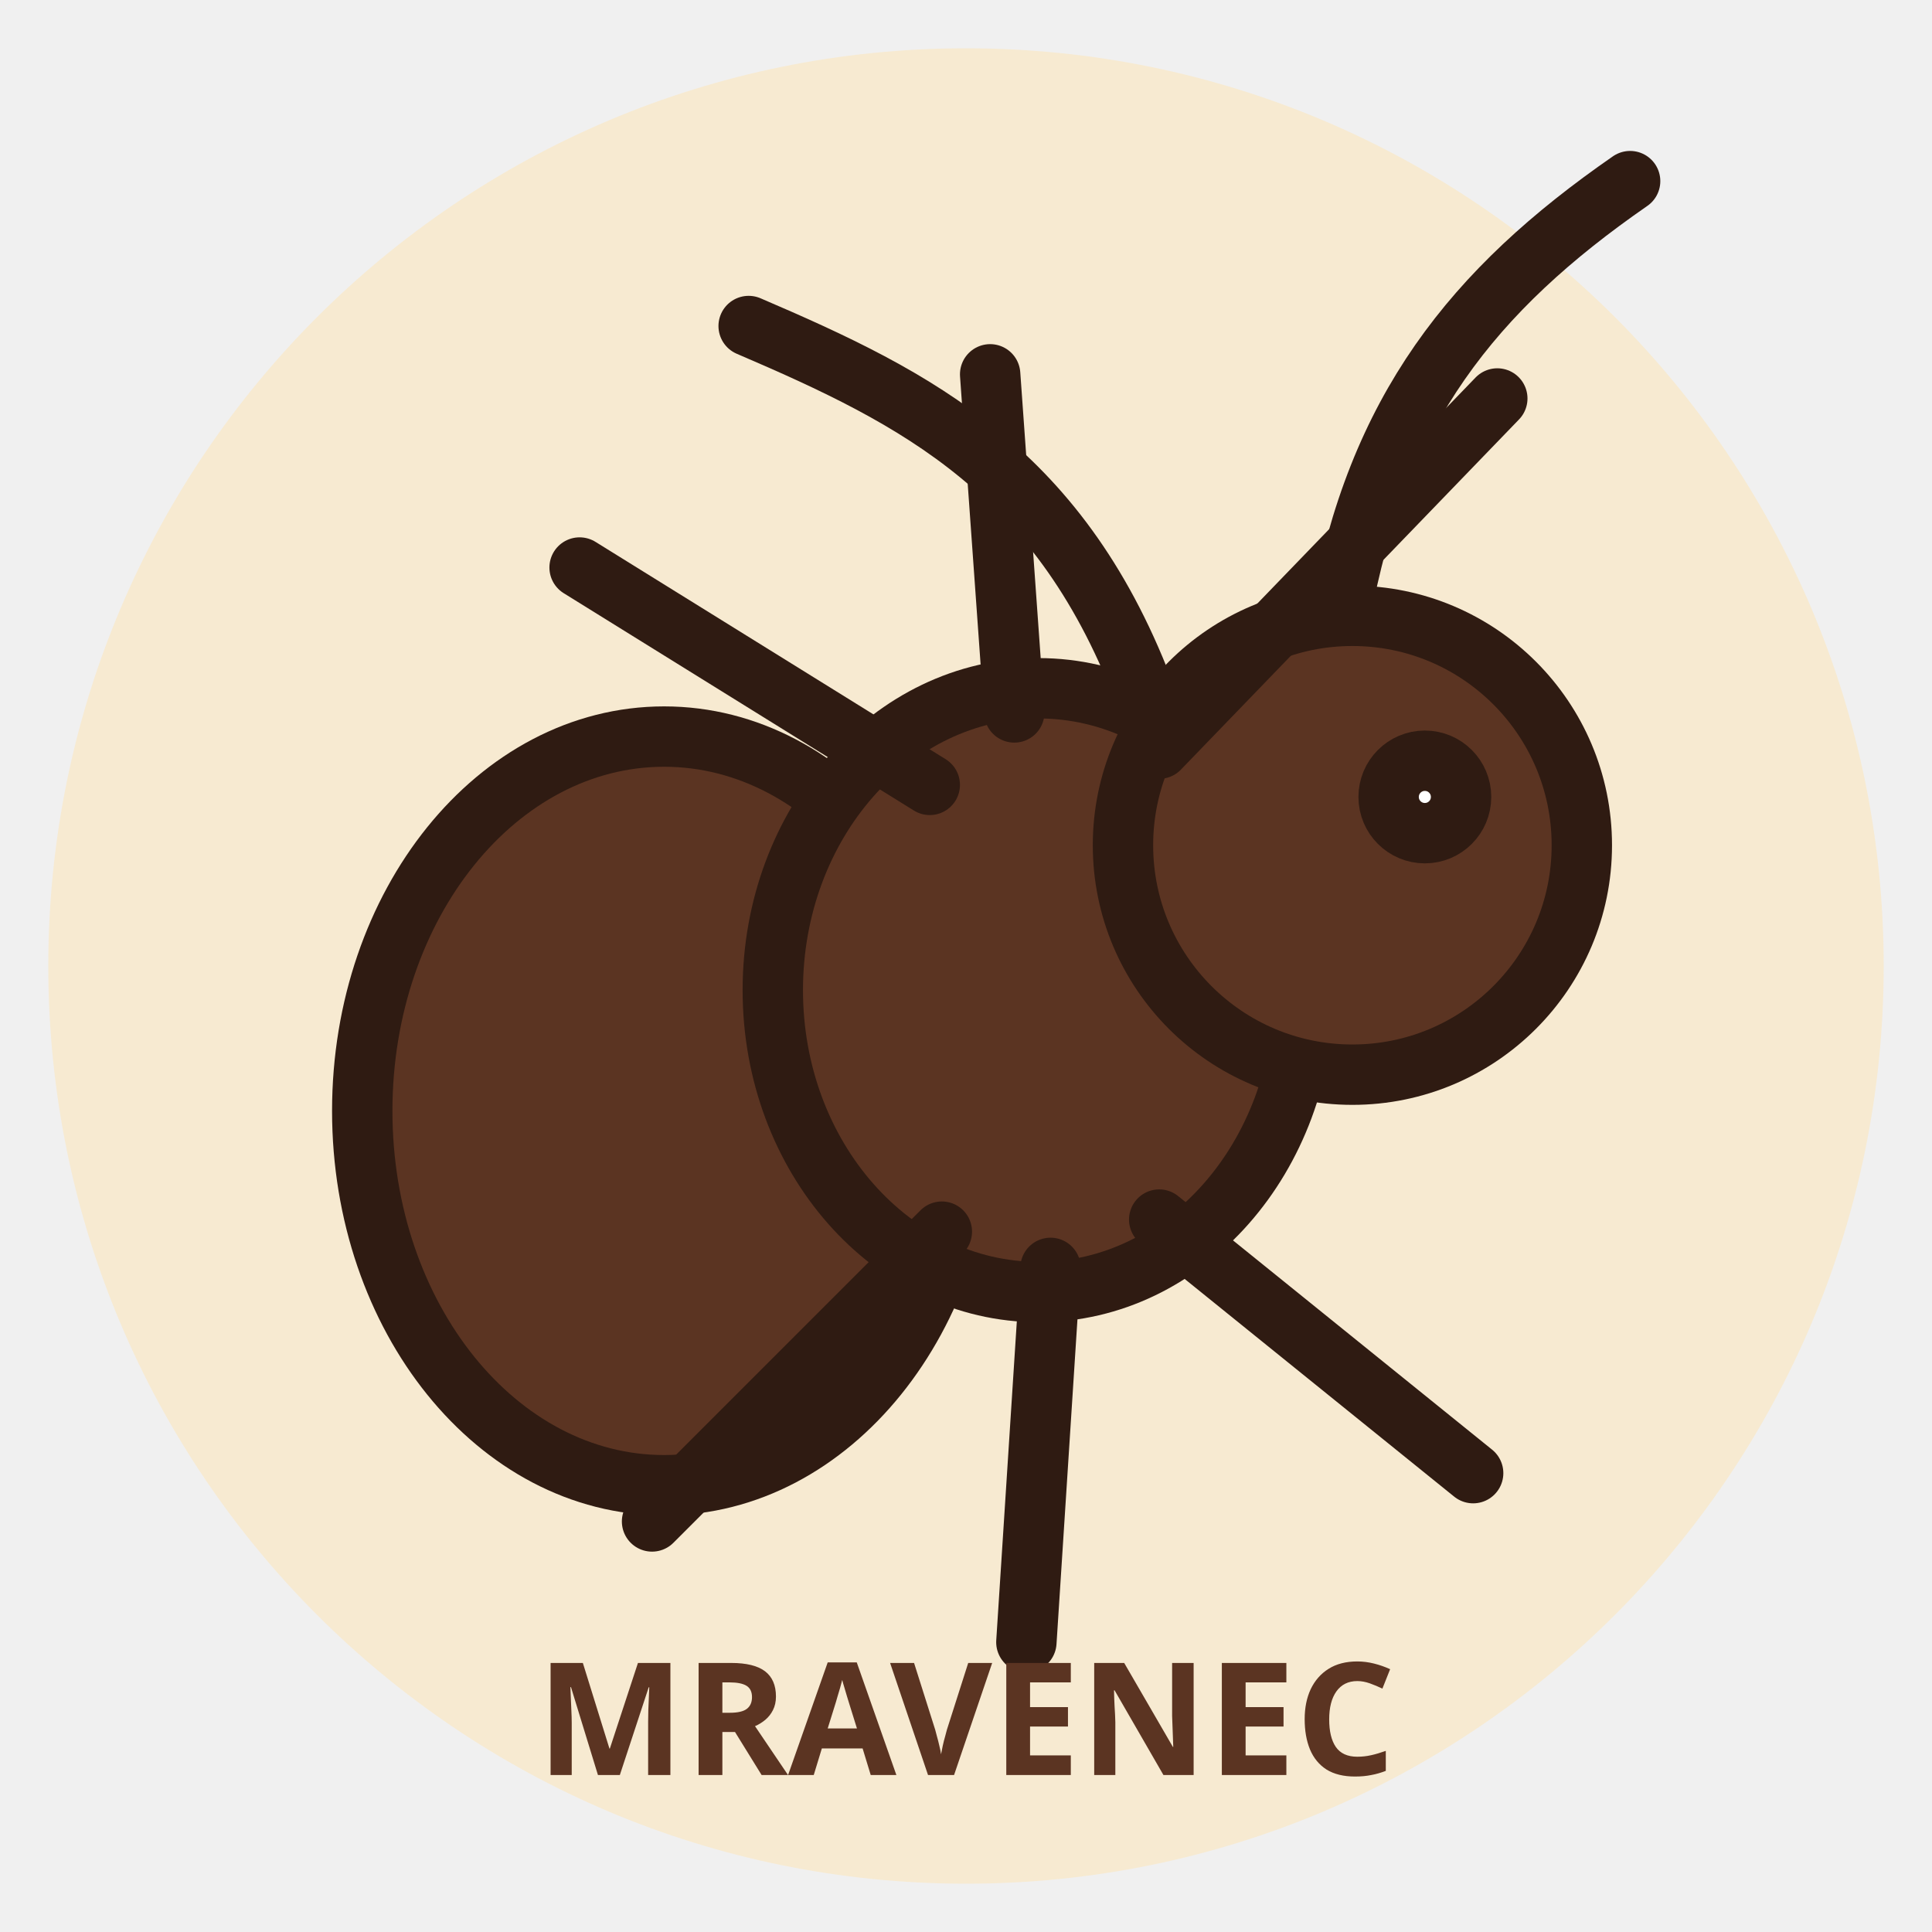
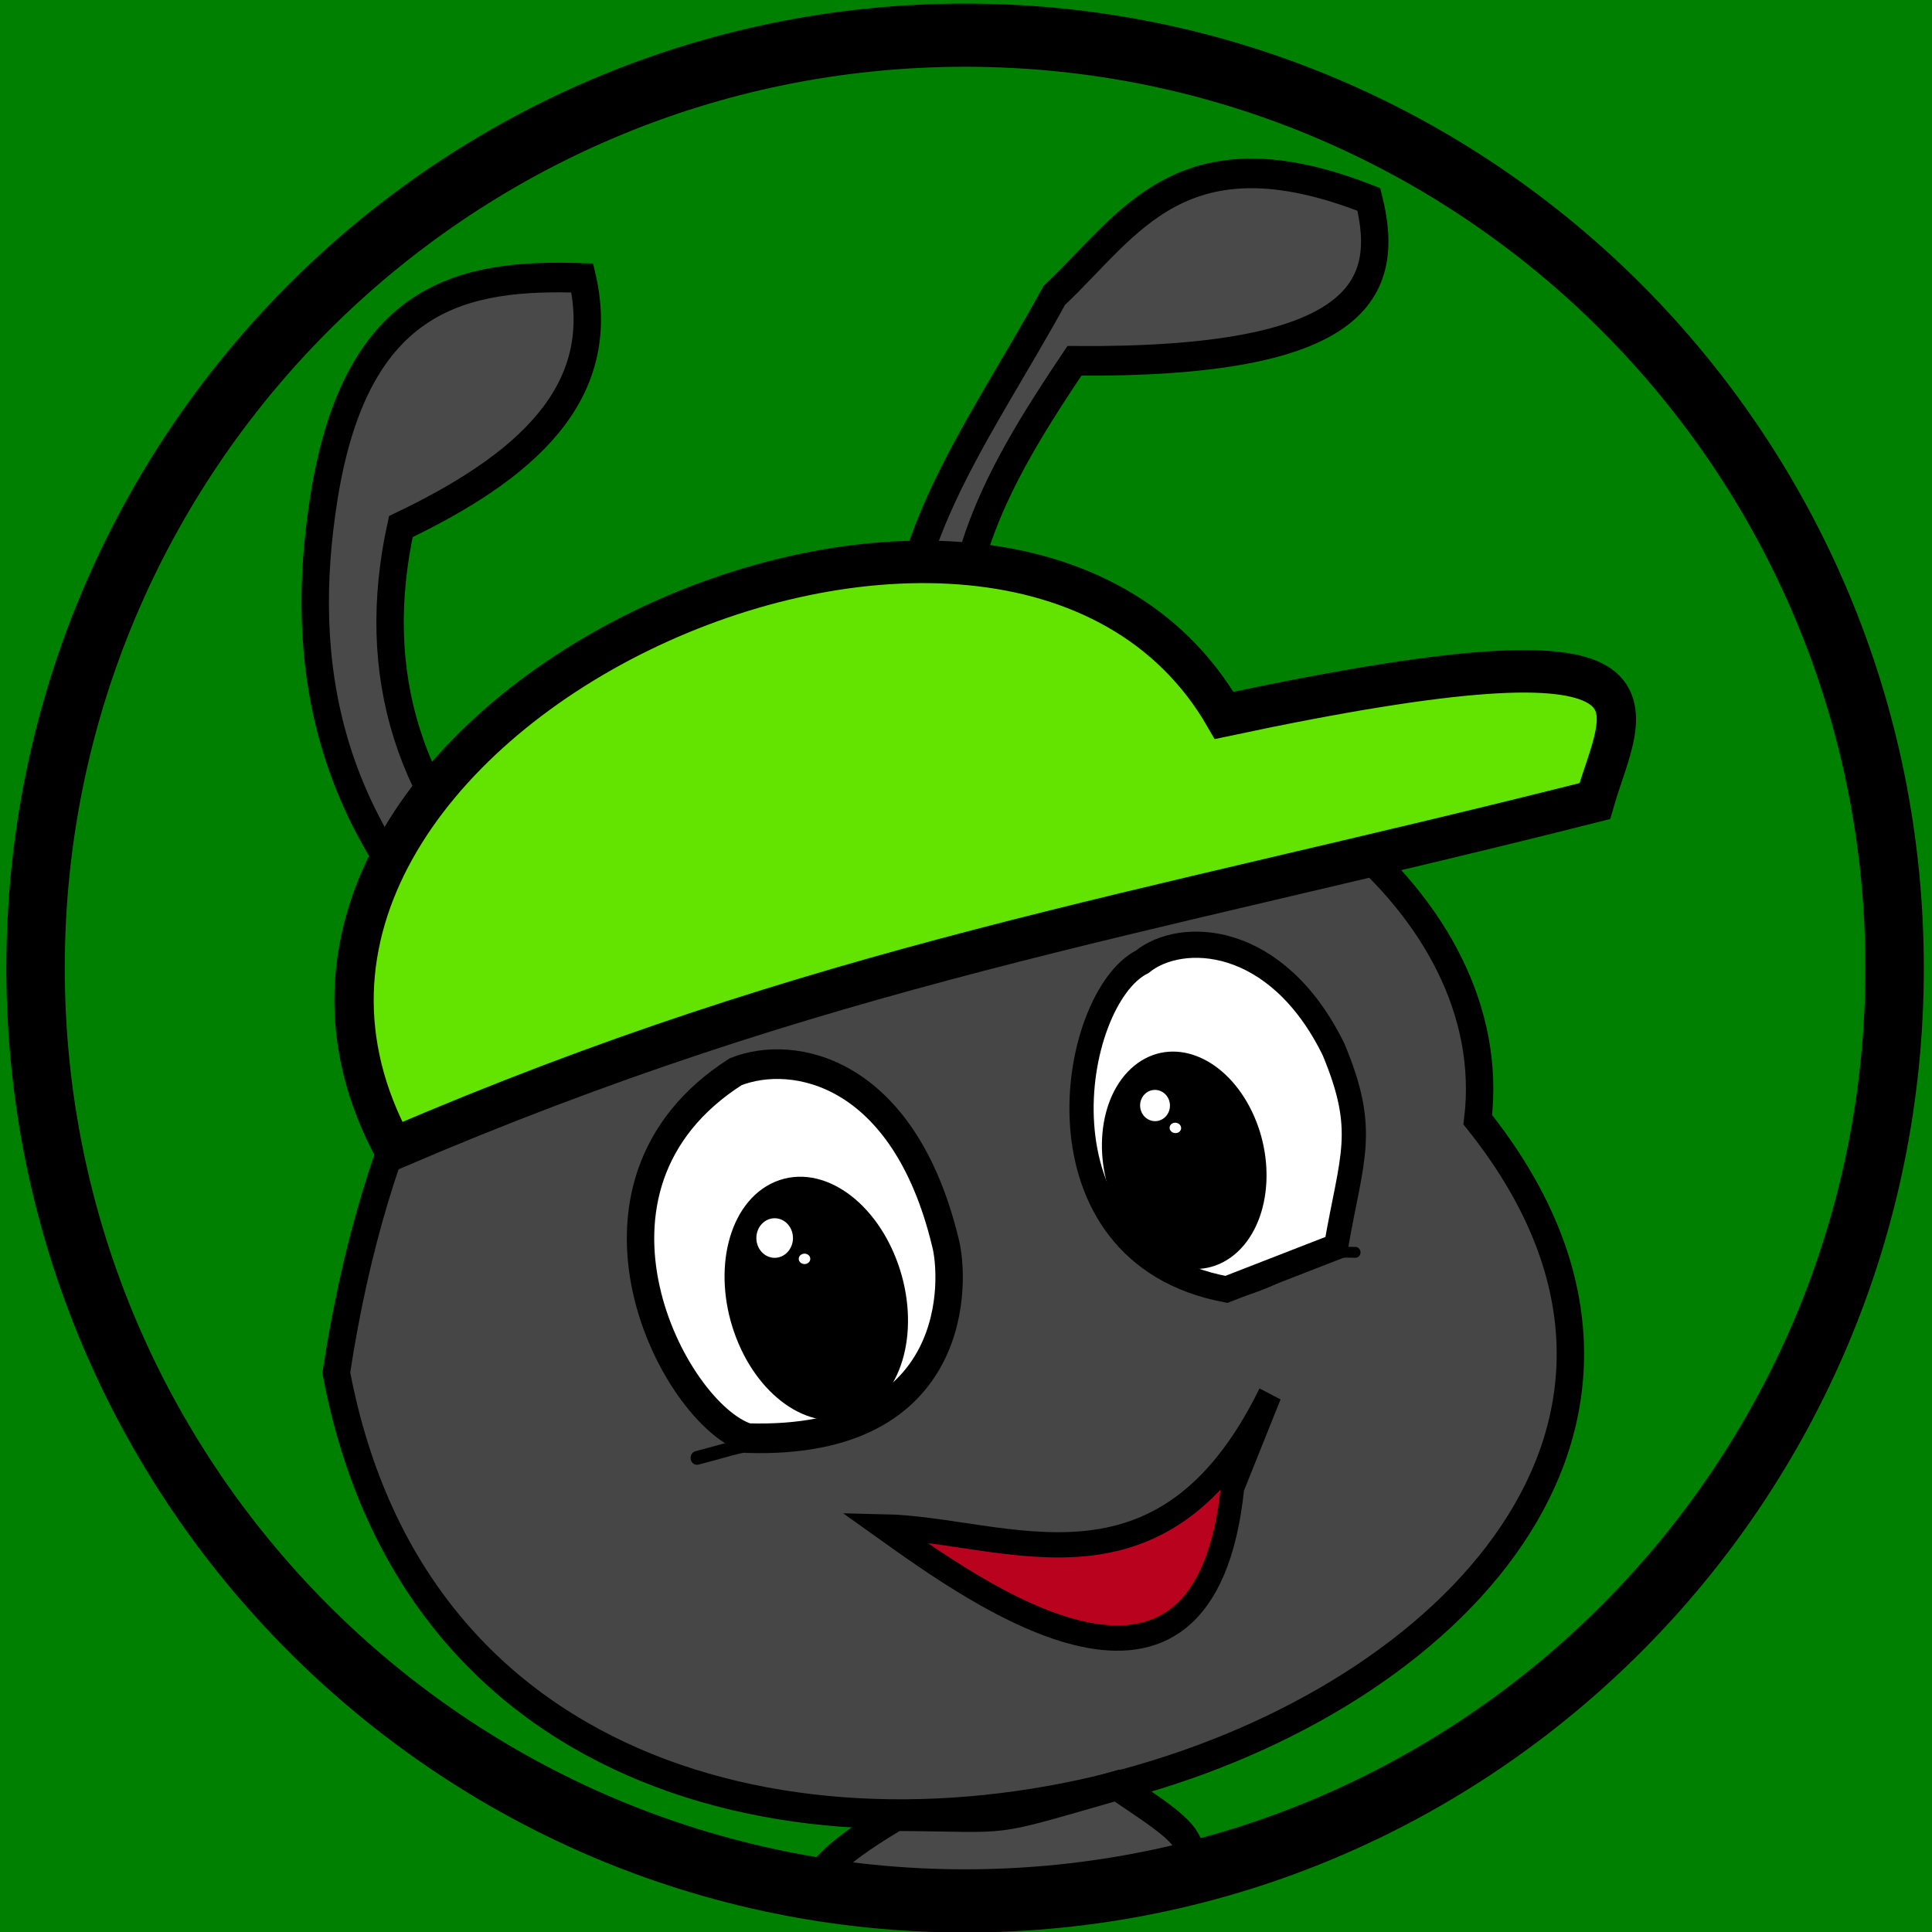
- <svg xmlns="http://www.w3.org/2000/svg" viewBox="0 0 160 160" role="img" aria-label="Mravenec">
-   <circle cx="80" cy="80" r="76" fill="#f7ead1" />
-   <g id="ant_avatar" fill="#5b3422" stroke="#2f1b12" stroke-width="5" stroke-linecap="round">
-     <ellipse id="edit_color__avatar_zadecek" cx="55" cy="92" rx="25" ry="31" />
-     <ellipse id="edit_color__avatar_telo" cx="86" cy="82" rx="22" ry="25" />
-     <circle id="edit_color__avatar_hlava" cx="112" cy="70" r="19" />
-     <path d="M95 58c-7-19-19-25-33-31M111 51c3-17 11-27 24-36" fill="none" />
-     <path d="M78 102 54 126M87 105 85 136M96 101l26 21M77 65 48 47M84 59 82 31M96 62l28-29" fill="none" />
-     <circle cx="118" cy="66" r="3" fill="#fff" />
+ <svg xmlns="http://www.w3.org/2000/svg" xmlns:xlink="http://www.w3.org/1999/xlink" width="180mm" height="180mm" viewBox="0 0 180 180" version="1.1" id="svg1" xml:space="preserve">
+   <defs id="defs1">
+     <linearGradient id="swatch9">
+       <stop style="stop-color:#63e300;stop-opacity:1;" offset="0" id="stop9" />
+     </linearGradient>
+     <linearGradient id="swatch4">
+       <stop style="stop-color:#000000;stop-opacity:1;" offset="0" id="stop4" />
+     </linearGradient>
+     <linearGradient id="linearGradient261">
+       <stop style="stop-color:#000000;stop-opacity:1;" offset="0" id="stop261" />
+       <stop style="stop-color:#000000;stop-opacity:0;" offset="1" id="stop262" />
+     </linearGradient>
+     <linearGradient id="swatch260">
+       <stop style="stop-color:#000000;stop-opacity:1;" offset="0" id="stop260" />
+     </linearGradient>
+     <linearGradient id="swatch259">
+       <stop style="stop-color:#000000;stop-opacity:1;" offset="0" id="stop259" />
+     </linearGradient>
+     <linearGradient id="swatch258">
+       <stop style="stop-color:#000000;stop-opacity:1;" offset="0" id="stop258" />
+     </linearGradient>
+     <linearGradient id="swatch257">
+       <stop style="stop-color:#000000;stop-opacity:1;" offset="0" id="stop257" />
+     </linearGradient>
+     <linearGradient id="swatch256">
+       <stop style="stop-color:#000000;stop-opacity:1;" offset="0" id="stop256" />
+     </linearGradient>
+     <linearGradient id="swatch255">
+       <stop style="stop-color:#000000;stop-opacity:1;" offset="0" id="stop255" />
+     </linearGradient>
+     <linearGradient id="swatch254">
+       <stop style="stop-color:#000000;stop-opacity:1;" offset="0" id="stop254" />
+     </linearGradient>
+     <linearGradient id="swatch253">
+       <stop style="stop-color:#000000;stop-opacity:1;" offset="0" id="stop253" />
+     </linearGradient>
+     <linearGradient id="swatch252">
+       <stop style="stop-color:#000000;stop-opacity:1;" offset="0" id="stop252" />
+     </linearGradient>
+     <linearGradient id="swatch251">
+       <stop style="stop-color:#000000;stop-opacity:1;" offset="0" id="stop251" />
+     </linearGradient>
+     <linearGradient id="swatch250">
+       <stop style="stop-color:#000000;stop-opacity:1;" offset="0" id="stop250" />
+     </linearGradient>
+     <linearGradient id="swatch249">
+       <stop style="stop-color:#fa2e00;stop-opacity:1;" offset="0" id="stop249" />
+     </linearGradient>
+     <linearGradient id="swatch248">
+       <stop style="stop-color:#f4eec1;stop-opacity:1;" offset="0" id="stop248" />
+     </linearGradient>
+     <linearGradient id="swatch242">
+       <stop style="stop-color:#000000;stop-opacity:1;" offset="0" id="stop242" />
+     </linearGradient>
+     <linearGradient id="swatch241">
+       <stop style="stop-color:#000000;stop-opacity:1;" offset="0" id="stop241" />
+     </linearGradient>
+     <linearGradient id="swatch1">
+       <stop style="stop-color:#494949;stop-opacity:1;" offset="0" id="stop1" />
+     </linearGradient>
+     <linearGradient id="swatch5">
+       <stop style="stop-color:#000000;stop-opacity:1;" offset="0" id="stop5" />
+     </linearGradient>
+     <linearGradient id="swatch42">
+       <stop style="stop-color:#ffffff;stop-opacity:1;" offset="0" id="stop42" />
+     </linearGradient>
+     <linearGradient id="swatch22">
+       <stop style="stop-color:#ffffff;stop-opacity:1;" offset="0" id="stop22" />
+     </linearGradient>
+     <linearGradient xlink:href="#swatch5" id="linearGradient110" gradientUnits="userSpaceOnUse" gradientTransform="matrix(-1.866395,1.285173,1.285173,1.866395,246.5079,-154.1448)" x1="125.462" y1="63.081" x2="130.441" y2="63.081" />
+     <linearGradient xlink:href="#swatch5" id="linearGradient111" gradientUnits="userSpaceOnUse" gradientTransform="matrix(-1.866395,1.285173,1.285173,1.866395,269.6039,-166.9718)" x1="137.392" y1="61.999" x2="141.592" y2="61.999" />
+     <linearGradient xlink:href="#swatch5" id="linearGradient112" gradientUnits="userSpaceOnUse" gradientTransform="matrix(2.430541,0,0,2.430541,-256.2129,-16.40195)" x1="125.462" y1="63.081" x2="130.441" y2="63.081" />
+     <linearGradient xlink:href="#swatch5" id="linearGradient113" gradientUnits="userSpaceOnUse" gradientTransform="matrix(2.430541,0,0,2.430541,-284.4185,-13.68408)" x1="137.392" y1="61.999" x2="141.592" y2="61.999" />
+     <linearGradient xlink:href="#swatch5" id="linearGradient116" gradientUnits="userSpaceOnUse" gradientTransform="matrix(1.686085,1.9969492e-8,0,1.861509,-268.7616,-111.661)" x1="160.626" y1="151.482" x2="165.994" y2="151.482" />
+     <linearGradient xlink:href="#swatch5" id="linearGradient117" gradientUnits="userSpaceOnUse" gradientTransform="matrix(2.51965,0.1818126,-0.1890148,2.619462,-262.7329,-297.3818)" x1="149.991" y1="156.899" x2="155.756" y2="156.899" />
+     <linearGradient xlink:href="#swatch5" id="linearGradient118" gradientUnits="userSpaceOnUse" gradientTransform="matrix(1.927972,-1.5058124e-8,0,1.94851,-266.8709,-150.1653)" x1="139.952" y1="162.117" x2="144.922" y2="162.117" />
+     <linearGradient xlink:href="#swatch5" id="linearGradient119" gradientUnits="userSpaceOnUse" gradientTransform="matrix(2.622571,0,0,2.622571,-305.7701,-270.6336)" x1="139.753" y1="160.229" x2="145.12" y2="160.229" />
+     <linearGradient xlink:href="#swatch5" id="linearGradient123" gradientUnits="userSpaceOnUse" gradientTransform="matrix(2.622571,0,0,2.622571,-305.7701,-270.6336)" x1="142.735" y1="178.27" x2="150.289" y2="178.27" />
+     <linearGradient xlink:href="#swatch5" id="linearGradient124" gradientUnits="userSpaceOnUse" gradientTransform="matrix(2.622571,0,0,2.622571,-305.7701,-270.6336)" x1="129.614" y1="145.866" x2="135.976" y2="145.866" />
+     <linearGradient xlink:href="#swatch5" id="linearGradient125" gradientUnits="userSpaceOnUse" gradientTransform="matrix(2.622571,0,0,2.622571,-305.7701,-270.6336)" x1="144.027" y1="141.791" x2="155.358" y2="141.791" />
+     <linearGradient xlink:href="#swatch5" id="linearGradient126" gradientUnits="userSpaceOnUse" gradientTransform="matrix(2.622571,0,0,2.622571,-305.7701,-270.6336)" x1="129.913" y1="160.03" x2="158.042" y2="160.03" />
+     <linearGradient xlink:href="#swatch5" id="linearGradient266" gradientUnits="userSpaceOnUse" gradientTransform="matrix(2.218246,-0.2848497,0.2848497,2.218246,-293.6526,-163.7456)" x1="142.636" y1="165.944" x2="154.166" y2="165.944" />
+     <linearGradient xlink:href="#swatch4" id="linearGradient6" x1="10.636" y1="160.974" x2="42.443" y2="160.974" gradientUnits="userSpaceOnUse" gradientTransform="matrix(3.777329,0,0,3.777329,-24.67496,-475.6237)" />
+     <linearGradient xlink:href="#swatch9" id="linearGradient9" x1="17.709" y1="158.894" x2="36.55" y2="158.894" gradientUnits="userSpaceOnUse" gradientTransform="matrix(4.463286,0,0,4.463286,-44.19818,-583.3503)" />
+   </defs>
+   <rect style="fill:#008000;stroke-width:1.044" id="rect1" width="181.699" height="180.904" x="-8.349" y="50.096" transform="translate(7.951807,-50.49398)" />
+   <g id="layer1">
+     <g id="g9" transform="translate(7.951807,-50.49398)">
+       <g id="g10" transform="matrix(1.441605,0,0,1.558832,-26.98259,-65.75198)">
+         <path style="fill:#464646;fill-opacity:1;stroke:url(#linearGradient126);stroke-width:1.771;stroke-dasharray:none" d="m 108.707,141.497 c 30.266,35.034 -63.597,65.011 -73.772,15.119 10.025,-60.985 77.089,-40.819 73.772,-15.119 z" id="path87" />
+         <path style="fill:#494949;fill-opacity:1;stroke:url(#linearGradient125);stroke-width:1.771;stroke-dasharray:none" d="m 71.951,115.951 c -1.885,-7.907 4.727,-15.814 9.384,-23.722 4.842,-4.199 8.2,-10.152 20.333,-5.735 1.451,5.365 -0.529,9.784 -19.029,9.645 -4.376,6.031 -8.385,12.154 -7.299,19.551 z" id="path88" />
+         <path style="fill:#494949;fill-opacity:1;stroke:url(#linearGradient124);stroke-width:1.771;stroke-dasharray:none" d="m 47.187,129.245 c -7.669,-6.667 -10.143,-14.448 -8.081,-23.2 7.939,-3.514 13.465,-7.89 11.73,-14.859 -7.6,-0.242 -14.566,0.941 -16.683,13.034 -1.751,10.076 0.141,19.723 10.166,28.414 z" id="path89" />
+         <path style="fill:#494949;fill-opacity:1;stroke:url(#linearGradient123);stroke-width:1.771;stroke-dasharray:none" d="m 71.115,183.121 c -13.517,7.453 2.792,5.442 13.367,5.215 8.701,-2.61 5.86,-3.93 0.899,-7.044 -8.685,2.298 -6.406,1.869 -14.265,1.828 z" id="path90" />
+         <path style="fill:#ffffff;fill-opacity:1;stroke:url(#linearGradient119);stroke-width:1.771;stroke-dasharray:none" d="m 61.524,160.526 c -4.789,-1.429 -12.442,-15.001 -0.782,-21.897 3.73,-1.375 10.86,-0.091 13.548,10.17 0.627,2.11 1.172,12.12 -12.766,11.727 z" id="path94" />
+         <ellipse style="fill:#000000;fill-opacity:1;stroke:url(#linearGradient118);stroke-width:1.771;stroke-dasharray:none" id="ellipse94" cx="7.743" cy="165.722" rx="4.791" ry="6.585" transform="matrix(0.9332316,-0.3592753,0.3543854,0.9350995,0,0)" />
+         <path style="fill:#ffffff;fill-opacity:1;stroke:url(#linearGradient117);stroke-width:1.566;stroke-dasharray:none" d="m 92.462,151.636 c -12.935,-2.239 -10.122,-17.407 -5.44,-19.58 2.498,-1.874 8.676,-1.716 12.366,5.243 2.208,4.896 1.173,6.372 0.156,11.789 z" id="path95" />
+         <ellipse style="fill:#000000;fill-opacity:1;stroke:url(#linearGradient116);stroke-width:1.543;stroke-dasharray:none" id="ellipse95" cx="6.593" cy="170.324" rx="4.525" ry="5.736" transform="matrix(0.797483,-0.6033414,0.4959806,0.8683336,0,0)" />
+         <circle style="fill:#ffffff;fill-opacity:1;stroke-width:0.886;stroke-dasharray:none" id="circle96" cx="63.266" cy="148.567" r="1.183" />
+         <ellipse style="fill:#ffffff;fill-opacity:1;stroke-width:0.711;stroke-dasharray:none" id="ellipse96" cx="97.743" cy="133.96" rx="0.965" ry="0.934" transform="rotate(4.127188)" />
+         <ellipse style="fill:#ffffff;fill-opacity:1;stroke-width:0.255;stroke-dasharray:none" id="ellipse97" cx="99.15" cy="135.2" rx="0.373" ry="0.311" transform="rotate(4.127188)" />
+         <ellipse style="fill:#ffffff;fill-opacity:1;stroke-width:0.255;stroke-dasharray:none" id="ellipse98" cx="65.195" cy="149.811" rx="0.373" ry="0.311" />
+         <path style="fill:url(#linearGradient112);stroke:url(#linearGradient113);stroke-width:0.972;stroke-dasharray:none" d="m 49.036,137.732 c 1.521,-5.527 4.991,-7.141 9.543,-5.677 1.68,1.449 -2.036,0.087 -5.258,2.064 -3.225,1.979 -4.808,5.786 -4.285,3.614 z" id="path99" />
+         <path style="fill:url(#linearGradient110);stroke:url(#linearGradient111);stroke-width:0.906;stroke-dasharray:none" d="m 93.61,125.617 c -4.09,-3.44 -7.608,-2.844 -10.33,0.686 -0.524,2.001 1.609,-1.01 5.129,-1.196 3.522,-0.186 6.752,1.9 5.201,0.509 z" id="path100" />
+         <path style="fill:none;fill-opacity:1;stroke:#000000;stroke-width:0.824;stroke-linecap:round;stroke-linejoin:bevel;stroke-dasharray:none;stroke-opacity:1" d="m 63.556,160.747 c -2.73,0.195 -2.319,0.241 -5.312,0.961" id="path101" />
+         <path style="fill:none;fill-opacity:1;stroke:#000000;stroke-width:0.647;stroke-linecap:round;stroke-linejoin:bevel;stroke-dasharray:none;stroke-opacity:1" d="m 92.711,151.946 c 5.491,-1.381 3.658,-2.629 8.094,-2.524" id="path102" />
+         <path style="fill:url(#linearGradient9);fill-opacity:1;stroke:#000000;stroke-width:2.54;stroke-dasharray:none" d="m 38.642,143.217 c 27.688,-10.995 47.402,-13.705 77.628,-20.765 1.776,-5.723 6.646,-11.147 -23.957,-5.121 -14.057,-22.549 -68.585,0.458 -53.671,25.886 z" id="path107" />
+         <path style="fill:#b9031e;fill-opacity:1;stroke:url(#linearGradient266);stroke-width:1.511;stroke-dasharray:none" d="m 70.286,165.825 c 7.99,0.154 18.026,5.195 24.982,-7.915 l -2.41,5.56 c -1.808,16.225 -16.488,6.37 -22.572,2.355 z" id="path96-9-1" />
+         <ellipse style="fill:none;stroke:url(#linearGradient6);stroke-width:3.777" id="path4" cx="75.572" cy="132.43" rx="60.073" ry="55.755" />
+       </g>
+     </g>
  </g>
-   <text x="80" y="147" text-anchor="middle" font-family="Segoe UI, sans-serif" font-size="13" font-weight="800" fill="#5b3422">MRAVENEC</text>
+   <g id="layer11" style="display:inline" />
+   <g id="layer12" style="display:none">
+     <path style="fill:#fbff01;fill-opacity:1;stroke:#000000;stroke-width:0.863;stroke-dasharray:none" d="m 163.769,48.534 c 9.406,-3.735 16.104,-4.656 26.373,-7.055 0.603,-1.944 2.258,-3.787 -8.139,-1.74 -4.776,-7.661 -23.301,0.156 -18.234,8.794 z" id="path6" />
+   </g>
+   <g id="layer13" style="display:none">
+     <path style="fill:#ffb901;fill-opacity:1;stroke:#000000;stroke-width:0.863;stroke-dasharray:none" d="m 163.851,48.528 c 9.406,-3.735 16.104,-4.656 26.373,-7.055 0.603,-1.944 2.258,-3.787 -8.139,-1.74 -4.776,-7.661 -23.301,0.156 -18.234,8.794 z" id="path14" />
+   </g>
+   <g id="layer14" style="display:none">
+     <path style="fill:#e001ff;fill-opacity:1;stroke:#000000;stroke-width:0.863;stroke-dasharray:none" d="m 163.404,48.479 c 9.406,-3.735 16.104,-4.656 26.373,-7.055 0.603,-1.944 2.258,-3.787 -8.139,-1.74 -4.776,-7.661 -23.301,0.156 -18.234,8.794 z" id="path13" />
+   </g>
+   <g id="layer15" style="display:none">
+     <path style="display:inline;fill:#01fffb;fill-opacity:1;stroke:#000000;stroke-width:0.863;stroke-dasharray:none" d="m 163.752,48.479 c 9.406,-3.735 16.104,-4.656 26.373,-7.055 0.603,-1.944 2.258,-3.787 -8.139,-1.74 -4.776,-7.661 -23.301,0.156 -18.234,8.794 z" id="path11" />
+   </g>
+   <g id="layer16" style="display:none">
+     <path style="fill:#0143ff;fill-opacity:1;stroke:#000000;stroke-width:0.863;stroke-dasharray:none" d="m 163.354,48.578 c 9.406,-3.735 16.104,-4.656 26.373,-7.055 0.603,-1.944 2.258,-3.787 -8.139,-1.74 -4.776,-7.661 -23.301,0.156 -18.234,8.794 z" id="path10" />
+   </g>
+   <g id="layer17" style="display:none">
+     <path style="fill:#ff3601;fill-opacity:1;stroke:#000000;stroke-width:0.863;stroke-dasharray:none" d="m 163.704,48.391 c 9.406,-3.735 16.104,-4.656 26.373,-7.055 0.603,-1.944 2.258,-3.787 -8.139,-1.74 -4.776,-7.661 -23.301,0.156 -18.234,8.794 z" id="path9" />
+   </g>
</svg>
